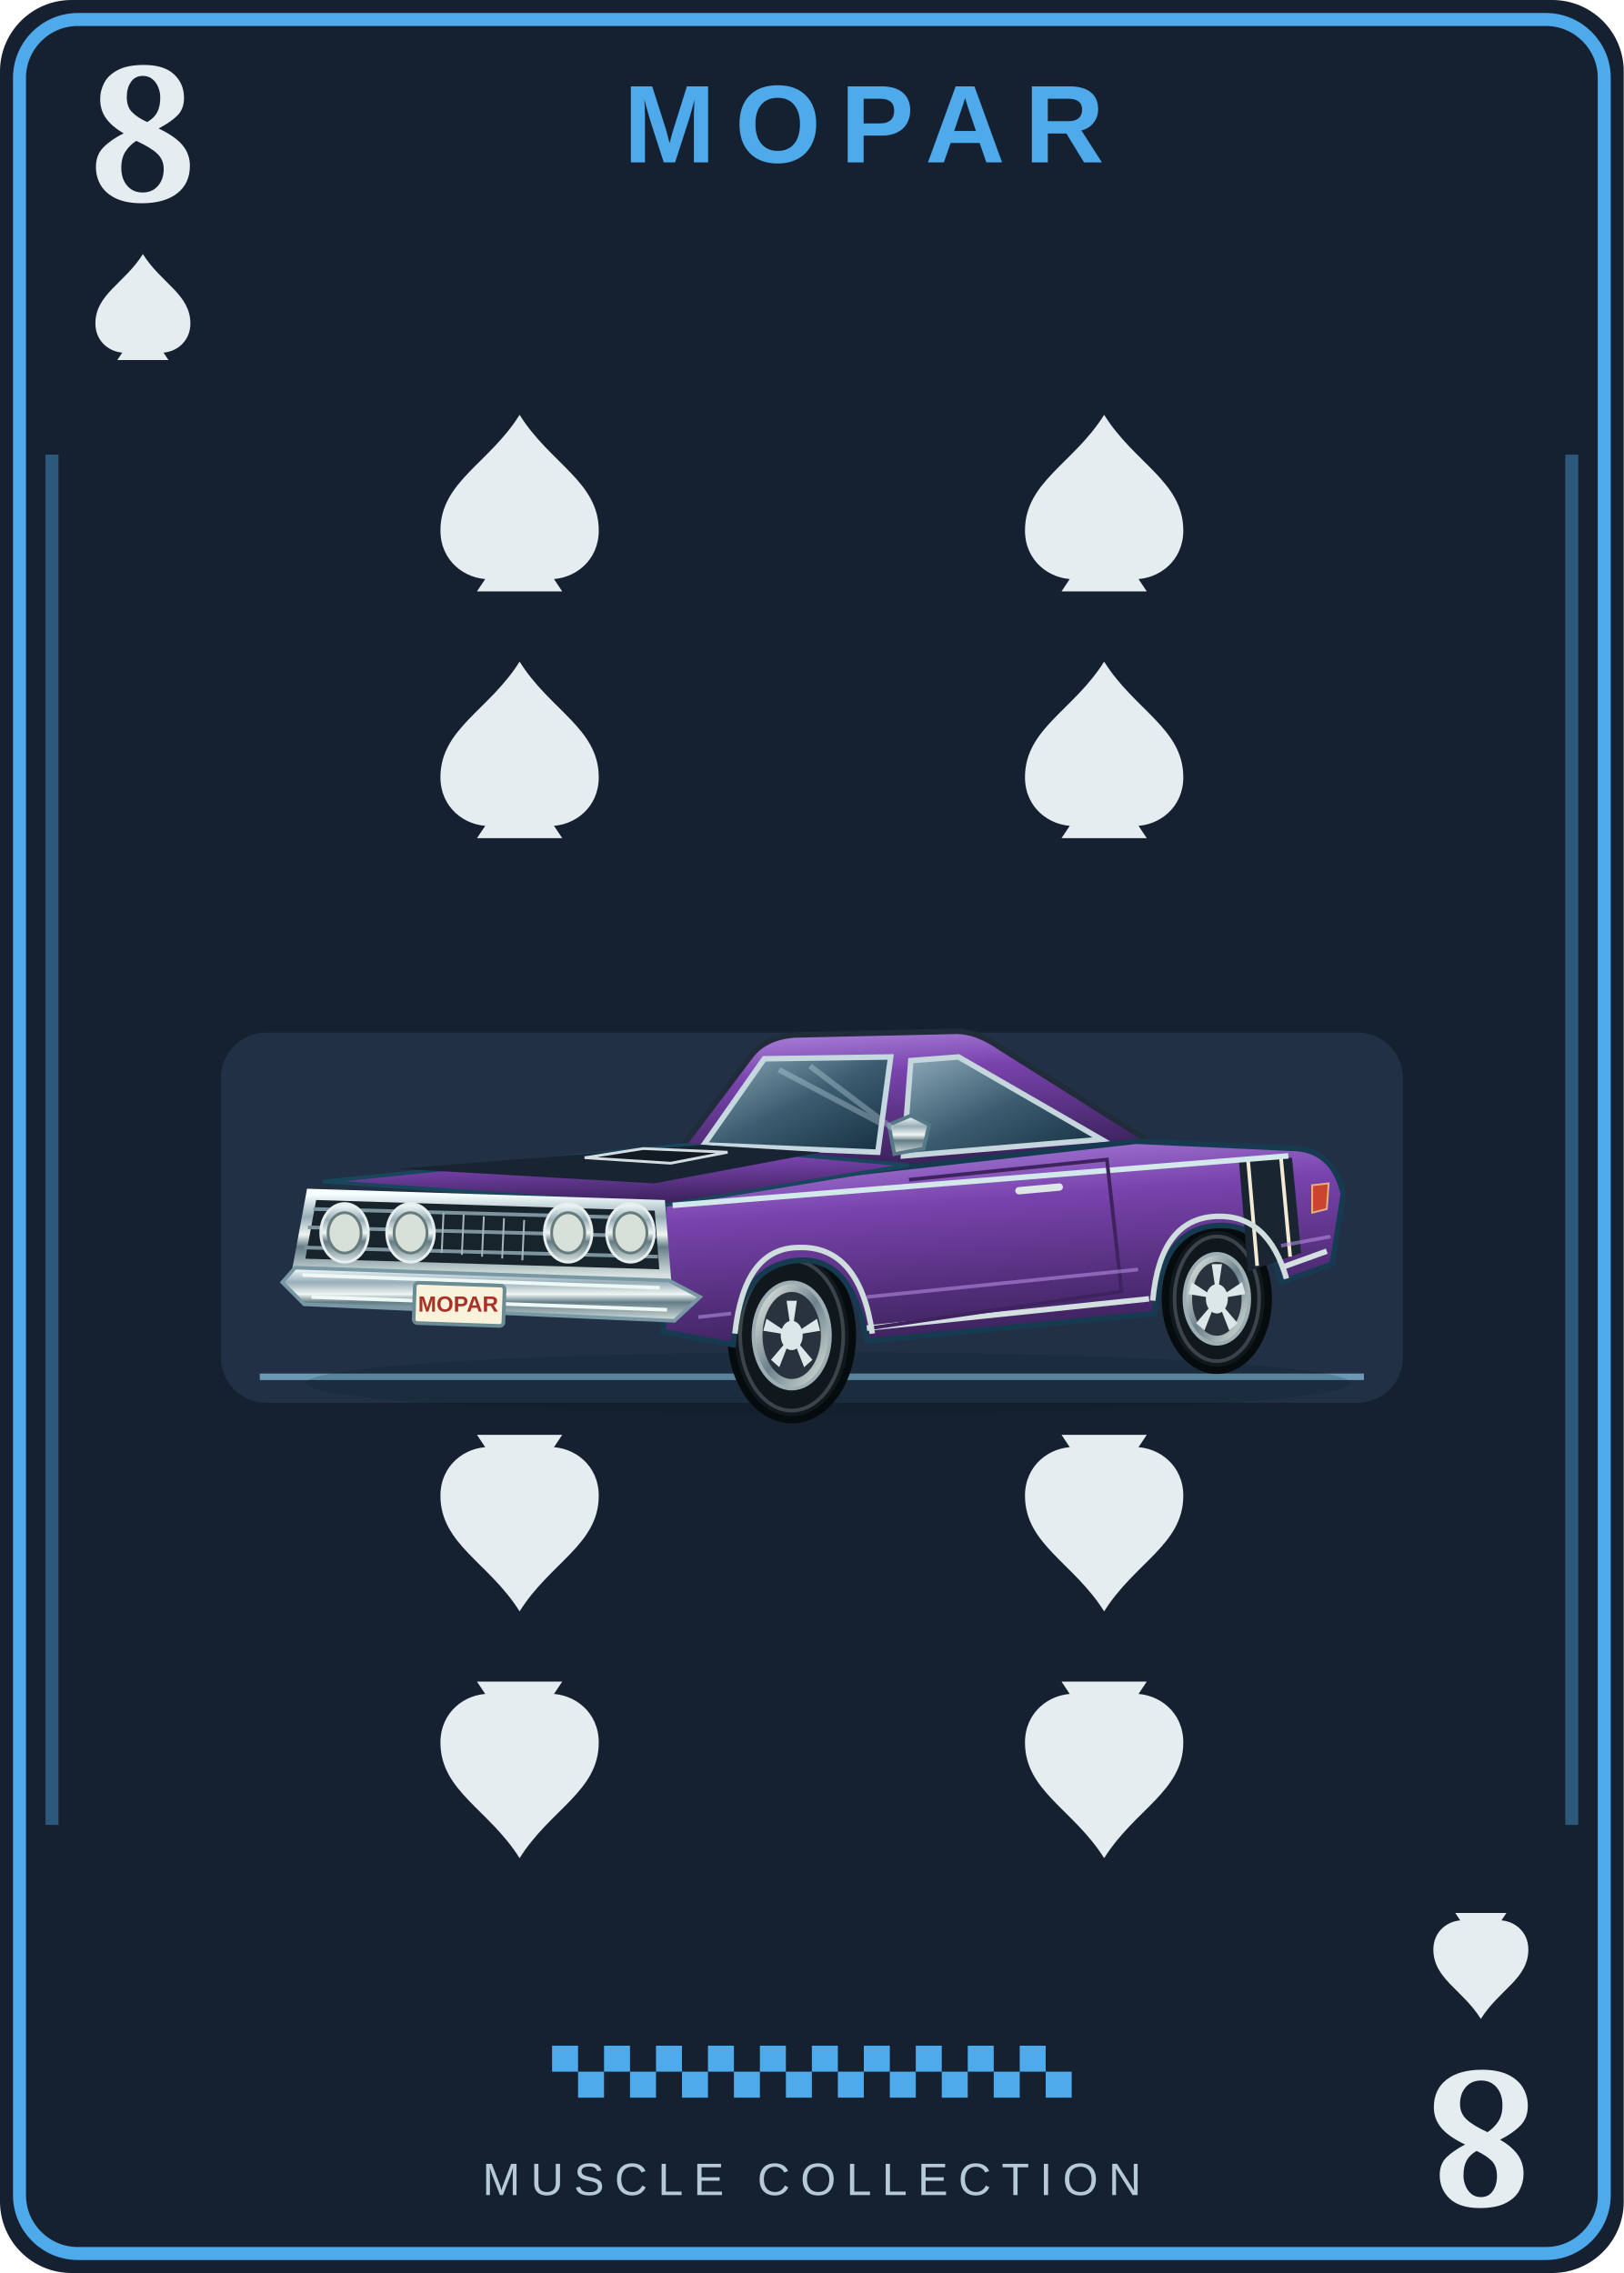
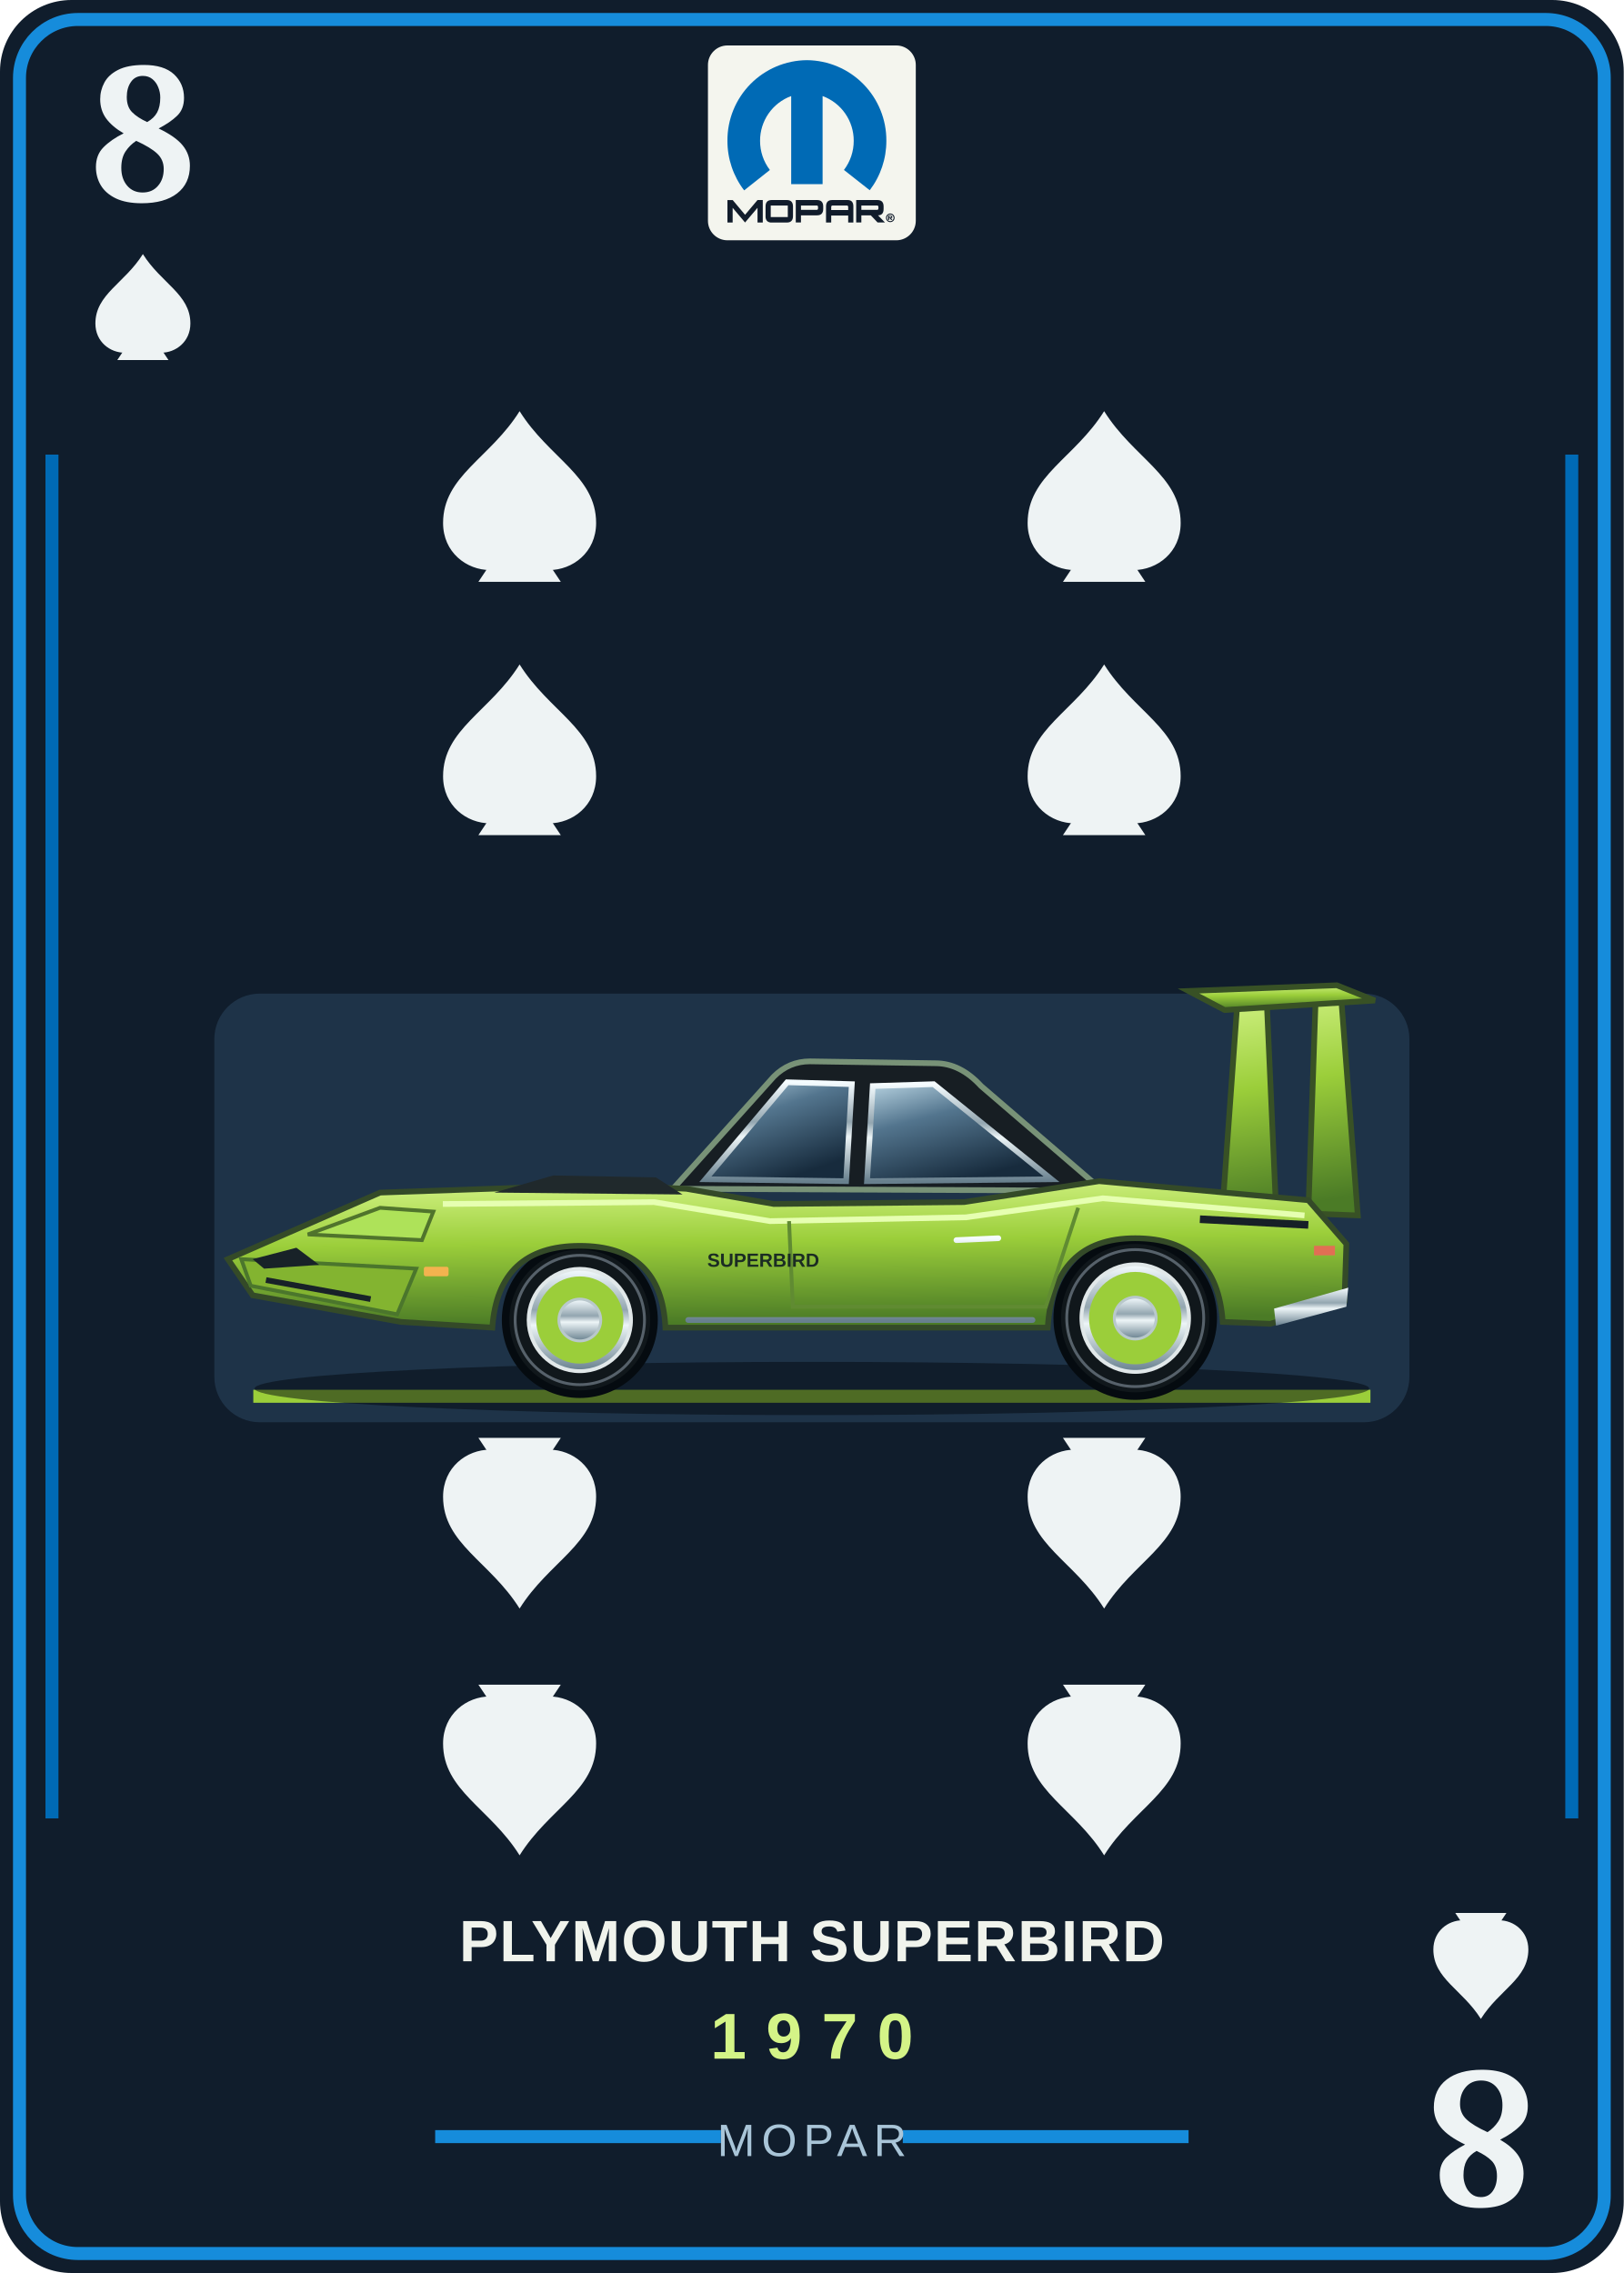
- <svg xmlns="http://www.w3.org/2000/svg" xmlns:xlink="http://www.w3.org/1999/xlink" viewBox="0 0 250 350" role="img" aria-label="8 of S — MOPAR">
-   <rect width="250" height="350" rx="11" fill="#152130" />
-   <rect x="3" y="3" width="244" height="344" rx="9" fill="none" stroke="#4eaaea" stroke-width="2" />
-   <path d="M8 70v211m234-211v211" stroke="#4eaaea" stroke-width="2" opacity=".4" />
-   <text x="133" y="25" text-anchor="middle" fill="#4eaaea" font-family="Arial,sans-serif" font-weight="900" font-size="17" letter-spacing="3">MOPAR</text>
-   <rect x="85" y="315" width="4" height="4" fill="#4eaaea" />
-   <rect x="93" y="315" width="4" height="4" fill="#4eaaea" />
-   <rect x="101" y="315" width="4" height="4" fill="#4eaaea" />
-   <rect x="109" y="315" width="4" height="4" fill="#4eaaea" />
-   <rect x="117" y="315" width="4" height="4" fill="#4eaaea" />
-   <rect x="125" y="315" width="4" height="4" fill="#4eaaea" />
-   <rect x="133" y="315" width="4" height="4" fill="#4eaaea" />
-   <rect x="141" y="315" width="4" height="4" fill="#4eaaea" />
-   <rect x="149" y="315" width="4" height="4" fill="#4eaaea" />
-   <rect x="157" y="315" width="4" height="4" fill="#4eaaea" />
-   <rect x="89" y="319" width="4" height="4" fill="#4eaaea" />
-   <rect x="97" y="319" width="4" height="4" fill="#4eaaea" />
-   <rect x="105" y="319" width="4" height="4" fill="#4eaaea" />
-   <rect x="113" y="319" width="4" height="4" fill="#4eaaea" />
-   <rect x="121" y="319" width="4" height="4" fill="#4eaaea" />
-   <rect x="129" y="319" width="4" height="4" fill="#4eaaea" />
-   <rect x="137" y="319" width="4" height="4" fill="#4eaaea" />
-   <rect x="145" y="319" width="4" height="4" fill="#4eaaea" />
-   <rect x="153" y="319" width="4" height="4" fill="#4eaaea" />
-   <rect x="161" y="319" width="4" height="4" fill="#4eaaea" />
-   <text x="125" y="338" text-anchor="middle" fill="#b5c9d6" font-family="Arial,sans-serif" font-size="7" letter-spacing="1.6">MUSCLE COLLECTION</text>
+ <svg xmlns="http://www.w3.org/2000/svg" xmlns:xlink="http://www.w3.org/1999/xlink" viewBox="0 0 250 350" role="img" aria-label="8 of S — MOPAR, 1970 PLYMOUTH SUPERBIRD">
  <defs>
    <symbol id="pip" viewBox="0 0 32 32">
-       <g fill="#e6edf0">
+       <g fill="#eef3f4">
        <path d="M16 2C11 10 3 13 3 21c0 5 4 8 8 8 2 0 4-1 5-3 1 2 3 3 5 3 4 0 8-3 8-8 0-8-8-11-13-19Z" />
        <path d="M13 25h6l4 6H9Z" />
      </g>
    </symbol>
-     <linearGradient id="body-paint" x1="0" y1="0" x2=".25" y2="1">
-       <stop stop-color="#b28ae1" />
-       <stop offset=".38" stop-color="#7943ad" />
-       <stop offset="1" stop-color="#3e235f" />
+     <symbol id="mopar-logo" viewBox="0 0 49 48">
+       <path d="M23.058 -0.001C16.896 0.046 11.005 2.539 6.681 6.93C2.356 11.32 -0.047 17.249 -6.73679e-05 23.411C-0.013 28.605 1.692 33.657 4.849 37.782L12.314 31.865C10.46 29.437 9.459 26.466 9.467 23.411C9.456 20.579 10.316 17.812 11.932 15.486C13.548 13.16 15.841 11.388 18.499 10.411V35.973H27.613V10.41C30.271 11.387 32.564 13.159 34.18 15.485C35.796 17.811 36.656 20.578 36.645 23.41C36.652 26.461 35.655 29.429 33.807 31.856L41.29 37.744C44.429 33.626 46.124 28.589 46.112 23.411C46.159 17.249 43.756 11.322 39.433 6.931C35.11 2.541 29.22 0.047 23.058 -0.001Z" fill="#006ab5" />
+       <path d="M0 47.115V40.602H1.536L5.118 44.869L8.726 40.59H10.255V47.115H8.726V42.844L5.114 47.106L1.514 42.845V47.116L0 47.115ZM37.358 47.09H38.858V45.027H41.6L43.572 47.1H45.149C45.333 47.109 45.517 47.105 45.7 47.09C44.359 45.721 43.693 45.032 43.7 45.025C44.776 45.025 45.315 44.403 45.315 43.168V42.462C45.315 41.214 44.719 40.59 43.526 40.59H37.358V47.09ZM38.858 42.179H43.421C43.677 42.179 43.808 42.327 43.808 42.618V42.985C43.808 43.285 43.677 43.436 43.421 43.436H38.861L38.858 42.179ZM36.54 42.452C36.542 41.211 35.993 40.59 34.894 40.59H30.394C29.203 40.59 28.607 41.211 28.607 42.452V47.117H30.113V45.081H35.04V47.117H36.54V42.452ZM30.112 43.49V42.646C30.112 42.334 30.24 42.178 30.496 42.178H34.655C34.911 42.178 35.039 42.334 35.039 42.646V43.49H30.112ZM19.831 47.09H21.337V45.027H25.994C27.194 45.027 27.794 44.405 27.794 43.161V42.461C27.792 41.214 27.192 40.59 25.994 40.59H19.831V47.09ZM21.337 42.179H25.9C26.159 42.179 26.289 42.327 26.289 42.618V42.985C26.289 43.286 26.159 43.436 25.9 43.436H21.34L21.337 42.179ZM17.517 42.633V45.533H12.565V42.181H17.517V42.633ZM17.232 40.59H12.749C11.624 40.627 11.061 41.248 11.062 42.451V45.251C11.014 45.763 11.169 46.273 11.492 46.673C11.679 46.834 11.897 46.956 12.132 47.032C12.366 47.107 12.614 47.135 12.86 47.114H17.333C18.458 47.079 19.021 46.459 19.02 45.255V42.455C19.02 41.212 18.424 40.59 17.232 40.59Z" fill="#111c2b" fill-rule="evenodd" />
+       <path d="M47.252 46.724C47.379 46.724 47.506 46.699 47.623 46.65C47.741 46.6 47.848 46.529 47.938 46.438C48.028 46.348 48.1 46.24 48.148 46.122C48.197 46.004 48.222 45.878 48.221 45.75C48.222 45.622 48.197 45.496 48.148 45.378C48.1 45.26 48.028 45.153 47.938 45.062C47.848 44.972 47.741 44.9 47.623 44.851C47.505 44.802 47.379 44.777 47.252 44.777C47.124 44.777 46.997 44.802 46.879 44.85C46.76 44.899 46.653 44.971 46.562 45.061C46.472 45.152 46.4 45.259 46.351 45.377C46.302 45.495 46.277 45.622 46.277 45.75C46.277 45.878 46.302 46.005 46.351 46.123C46.399 46.242 46.471 46.349 46.562 46.44C46.652 46.53 46.76 46.602 46.878 46.651C46.997 46.7 47.123 46.725 47.252 46.724ZM46 45.75C46 45.418 46.132 45.1 46.367 44.866C46.602 44.632 46.92 44.5 47.252 44.5C47.583 44.501 47.9 44.633 48.134 44.867C48.368 45.101 48.5 45.419 48.5 45.75C48.5 46.081 48.368 46.399 48.134 46.633C47.9 46.868 47.583 47 47.252 47C46.92 47 46.602 46.868 46.367 46.634C46.132 46.4 46 46.082 46 45.75Z" fill="#111c2b" fill-rule="evenodd" />
+       <path d="M46.961 45.853H47.114L47.474 46.377H47.873L47.474 45.831C47.684 45.817 47.85 45.736 47.85 45.505C47.85 45.217 47.61 45.125 47.207 45.125H46.625V46.375H46.961V45.853ZM46.961 45.64V45.333H47.193C47.321 45.333 47.5 45.344 47.5 45.473C47.5 45.601 47.414 45.637 47.264 45.637L46.961 45.64Z" fill="#111c2b" fill-rule="evenodd" />
+     </symbol>
+     <linearGradient id="vehicle-paint" x1="0" y1="0" x2=".1" y2="1">
+       <stop stop-color="#d4f487" />
+       <stop offset=".45" stop-color="#9bce3a" />
+       <stop offset="1" stop-color="#4b7b26" />
    </linearGradient>
-     <linearGradient id="chrome" x1="0" y1="0" x2="0" y2="1">
-       <stop stop-color="#f7ffff" />
-       <stop offset=".28" stop-color="#99aeb8" />
-       <stop offset=".5" stop-color="#eff5f3" />
-       <stop offset=".65" stop-color="#647d87" />
-       <stop offset="1" stop-color="#d6e1df" />
+     <linearGradient id="vehicle-chrome" x1="0" y1="0" x2="0" y2="1">
+       <stop stop-color="#f5fcff" />
+       <stop offset=".4" stop-color="#93a6b0" />
+       <stop offset=".55" stop-color="#edf5f7" />
+       <stop offset="1" stop-color="#68808e" />
    </linearGradient>
-     <linearGradient id="wheel-metal" x1="0" y1="0" x2="1" y2="1">
-       <stop stop-color="#f5f8ed" />
-       <stop offset=".5" stop-color="#6e828d" />
-       <stop offset="1" stop-color="#e2ebdf" />
+     <linearGradient id="vehicle-glass" x1="0" y1="0" x2=".5" y2="1">
+       <stop stop-color="#b7d3e1" />
+       <stop offset=".4" stop-color="#53758e" />
+       <stop offset="1" stop-color="#172b3d" />
    </linearGradient>
-     <linearGradient id="glass" x1="0" y1="0" x2="1" y2="1">
-       <stop stop-color="#8daab9" />
-       <stop offset=".5" stop-color="#3b5c70" />
-       <stop offset="1" stop-color="#152e40" />
-     </linearGradient>
-     <symbol id="vehicle" viewBox="0 0 640 280">
-       <ellipse cx="329" cy="248" rx="285" ry="17" fill="#081c29" opacity=".18" />
+     <symbol id="vehicle" data-model="superbird" viewBox="0 0 640 280">
+       <ellipse cx="320" cy="252" rx="293" ry="14" fill="#02080e" opacity=".5" />
      <g>
-         <ellipse cx="541" cy="202" rx="28.08" ry="39" fill="#11181d" stroke="#060b0e" stroke-width="4" />
-         <ellipse cx="541" cy="202" rx="23.08" ry="34" fill="none" stroke="#3c444b" stroke-width="2" />
-         <ellipse cx="541" cy="202" rx="17.69" ry="24.57" fill="url(#wheel-metal)" stroke="#9daeb5" stroke-width="2" />
-         <ellipse cx="541" cy="202" rx="13.514" ry="20.147" fill="#29333d" />
-         <g transform="translate(541 202) scale(.7 .86) translate(-541 -202)">
-           <path d="M541 202l-4-22 8 0Z" fill="#dce7e9" transform="rotate(0 541 202)" />
-           <path d="M541 202l-4-22 8 0Z" fill="#dce7e9" transform="rotate(72 541 202)" />
-           <path d="M541 202l-4-22 8 0Z" fill="#dce7e9" transform="rotate(144 541 202)" />
-           <path d="M541 202l-4-22 8 0Z" fill="#dce7e9" transform="rotate(216 541 202)" />
-           <path d="M541 202l-4-22 8 0Z" fill="#dce7e9" transform="rotate(288 541 202)" />
-         </g>
-         <ellipse cx="541" cy="202" rx="6" ry="8" fill="#dce7e9" />
+         <circle cx="198" cy="216" r="39" fill="#10171b" stroke="#050b10" stroke-width="4" />
+         <circle cx="198" cy="216" r="34" fill="none" stroke="#56616a" stroke-width="1.5" />
+         <circle cx="198" cy="216" r="26.91" fill="url(#vehicle-chrome)" stroke="#e1e8e9" stroke-width="2" />
+         <circle cx="198" cy="216" r="22.91" fill="#9bce3a" />
+         <circle cx="198" cy="216" r="11" fill="url(#vehicle-chrome)" stroke="#b9c8cc" stroke-width="1.5" />
      </g>
      <g>
-         <ellipse cx="309" cy="222" rx="33.12" ry="46" fill="#11181d" stroke="#060b0e" stroke-width="4" />
-         <ellipse cx="309" cy="222" rx="28.12" ry="41" fill="none" stroke="#3c444b" stroke-width="2" />
-         <ellipse cx="309" cy="222" rx="20.866" ry="28.98" fill="url(#wheel-metal)" stroke="#9daeb5" stroke-width="2" />
-         <ellipse cx="309" cy="222" rx="15.939" ry="23.764" fill="#29333d" />
-         <g transform="translate(309 222) scale(.7 .86) translate(-309 -222)">
-           <path d="M309 222l-4-22 8 0Z" fill="#dce7e9" transform="rotate(0 309 222)" />
-           <path d="M309 222l-4-22 8 0Z" fill="#dce7e9" transform="rotate(72 309 222)" />
-           <path d="M309 222l-4-22 8 0Z" fill="#dce7e9" transform="rotate(144 309 222)" />
-           <path d="M309 222l-4-22 8 0Z" fill="#dce7e9" transform="rotate(216 309 222)" />
-           <path d="M309 222l-4-22 8 0Z" fill="#dce7e9" transform="rotate(288 309 222)" />
-         </g>
-         <ellipse cx="309" cy="222" rx="6" ry="8" fill="#dce7e9" />
+         <circle cx="490" cy="215" r="41" fill="#10171b" stroke="#050b10" stroke-width="4" />
+         <circle cx="490" cy="215" r="36" fill="none" stroke="#56616a" stroke-width="1.5" />
+         <circle cx="490" cy="215" r="28.29" fill="url(#vehicle-chrome)" stroke="#e1e8e9" stroke-width="2" />
+         <circle cx="490" cy="215" r="24.29" fill="#9bce3a" />
+         <circle cx="490" cy="215" r="11" fill="url(#vehicle-chrome)" stroke="#b9c8cc" stroke-width="1.5" />
      </g>
-       <path d="M247 122 287 69Q295 59 311 58L399 56Q410 56 423 65L507 118 369 130Z" fill="url(#body-paint)" stroke="#202c39" stroke-width="3" />
-       <path d="m261 118 33-47 69-1-7 52Z" fill="url(#glass)" stroke="#c6d8df" stroke-width="3" />
-       <path d="m374 72 26-2 78 45-108 9Z" fill="url(#glass)" stroke="#c5d6dd" stroke-width="3" />
-       <path d="M239 145 497 116 585 120Q605 122 610 145L604 183 576 193Q568 161 542 162Q510 163 507 210L350 225Q342 179 313 181Q281 183 277 227L239 220Z" fill="url(#body-paint)" stroke="#163b50" stroke-width="3" />
-       <path d="M53 138 250 118 373 129 239 151Z" fill="url(#body-paint)" stroke="#18465a" stroke-width="2" />
-       <path d="m94 131 140 8 91-17-65-4Z" fill="#182431" />
-       <path d="m196 125 47 3 31-6-46-2Z" fill="#121b24" stroke="#d3dce0" stroke-width="1.5" />
-       <path d="m553 126 29-1 5 52-29 10Z" fill="#192530" />
-       <path d="m558 126 5 58m13-59 5 54" stroke="#f2ead4" stroke-width="2" />
-       <path d="m244 151 336-27" fill="none" stroke="#d3e8eb" stroke-width="3" />
-       <path d="m350 218 154-16m72-17 25-9" stroke="#d4e0df" stroke-width="3" />
-       <path d="m373 137 108-11 8 72-137 20" fill="none" stroke="#3e235f" stroke-width="2" />
-       <path d="m433 143 22-2" stroke="#dce7e6" stroke-width="4" stroke-linecap="round" />
-       <path d="m258 212 18-2m74-9 148-15m78-13 27-5" fill="none" stroke="#b28ae1" stroke-width="2" opacity=".6" />
-       <path d="M47 145 237 151 240 189 40 183Z" fill="#17242c" stroke="url(#chrome)" stroke-width="6" />
-       <path d="m48 153 184 5M45 163l190 5m-192 6 193 5" stroke="#7d939e" stroke-width="2" />
-       <path d="m119 155-1 22m12-21-1 22m12-21-1 22m12-21-1 22m12-21-1 22" stroke="#a6b5b9" stroke-width="1" />
-       <ellipse cx="65" cy="166" rx="13" ry="16" fill="url(#chrome)" stroke="#e7eeed" stroke-width="1.5" />
-       <ellipse cx="65" cy="166" rx="9" ry="11" fill="#d7e1d9" stroke="#687b7b" stroke-width="1.5" />
-       <ellipse cx="101" cy="166" rx="13" ry="16" fill="url(#chrome)" stroke="#e7eeed" stroke-width="1.5" />
-       <ellipse cx="101" cy="166" rx="9" ry="11" fill="#d7e1d9" stroke="#687b7b" stroke-width="1.5" />
-       <ellipse cx="187" cy="166" rx="13" ry="16" fill="url(#chrome)" stroke="#e7eeed" stroke-width="1.5" />
-       <ellipse cx="187" cy="166" rx="9" ry="11" fill="#d7e1d9" stroke="#687b7b" stroke-width="1.5" />
-       <ellipse cx="221" cy="166" rx="13" ry="16" fill="url(#chrome)" stroke="#e7eeed" stroke-width="1.5" />
-       <ellipse cx="221" cy="166" rx="9" ry="11" fill="#d7e1d9" stroke="#687b7b" stroke-width="1.5" />
-       <path d="m38 185 204 7 17 9-14 13-202-9-12-12Z" fill="url(#chrome)" stroke="#7898a4" stroke-width="2" />
-       <path d="m42 189 195 7m-190 5 194 7" stroke="#eef8f4" stroke-width="2" />
-       <rect x="103" y="194" width="49" height="22" rx="2" fill="#f9f3db" stroke="#6b8b95" stroke-width="2" transform="rotate(2 127 205)" />
-       <text x="127" y="209" text-anchor="middle" fill="#a83228" font-size="12" font-weight="700" font-family="Arial,sans-serif">MOPAR</text>
-       <path d="M278 221q5-47 35-47 33-1 40 47m153-18q4-45 35-46 28-1 38 34" fill="none" stroke="#cfdddd" stroke-width="3" />
-       <path d="m365 123-3-16 12-5 10 5-3 13Z" fill="url(#chrome)" stroke="#567986" stroke-width="2" />
-       <path d="m359 107-57-30m62 32-45-34" stroke="#c5dce4" stroke-width="3" opacity=".36" />
-       <path d="m593 140 9-1-1 14-8 2Z" fill="#c94532" stroke="#dfb08a" stroke-width="1" />
+       <path d="m247 147 53-59q8-8 19-8l66 1q13 0 24 12l64 55Z" fill="#171e23" stroke="#789277" stroke-width="3" />
+       <path d="m264 142 43-51 34 1-3 51Z" fill="url(#vehicle-glass)" stroke="url(#vehicle-chrome)" stroke-width="3" />
+       <path d="m352 93 32-1 62 50-97 1Z" fill="url(#vehicle-glass)" stroke="url(#vehicle-chrome)" stroke-width="3" />
+       <path d="m536 156 8-111h15l5 112Zm45 4 4-117h13l9 118Z" fill="url(#vehicle-paint)" stroke="#385125" stroke-width="3" />
+       <path d="m518 43 78-3 20 8-79 5Z" fill="url(#vehicle-paint)" stroke="#385125" stroke-width="3" />
+       <path data-body="superbird" d="m13 184 80-35 116-4 45 2 46 8 100-1 71-11 110 10 20 23-1 30-39 12-25-1q-3-44-46-44t-46 47H243q-2-43-45-43t-46 43l-48-3-78-14Z" fill="url(#vehicle-paint)" stroke="#344a28" stroke-width="3" />
+       <path d="m20 184 92 5-10 24-77-15Z" fill="#83b430" stroke="#4b762c" stroke-width="2" />
+       <path d="m55 171 38-14 28 2-6 15Z" fill="#aee259" stroke="#50742c" stroke-width="2" />
+       <path d="m26 184 23-6 12 9-29 2Z" fill="#182228" />
+       <path d="m33 195 55 10" stroke="#182228" stroke-width="3" />
+       <path d="m126 155 111-1 61 10 103-2 72-10 106 9" fill="none" stroke="#e6ffb1" stroke-width="3" />
+       <path d="m308 164 2 45h133l17-52" fill="none" stroke="#608b32" stroke-width="2" />
+       <path d="m396 174 22-1m-163 43h181" stroke="url(#vehicle-chrome)" stroke-width="3" stroke-linecap="round" />
+       <path d="m153 149 31-9 54 1 14 9Z" fill="#20292c" />
+       <path d="m524 163 57 3" stroke="#172027" stroke-width="4" />
+       <text x="265" y="188" font-family="Arial,sans-serif" font-size="10" font-weight="700" fill="#1b2c23">SUPERBIRD</text>
+       <rect x="116" y="188" width="13" height="5" rx="1" fill="#f3b34f" />
+       <rect x="584" y="177" width="11" height="5" fill="#e16f54" />
+       <path d="m563 210 39-11-1 10-37 10Z" fill="url(#vehicle-chrome)" />
    </symbol>
  </defs>
-   <g fill="#e6edf0" text-anchor="middle">
+   <rect width="250" height="350" rx="11" fill="#101d2c" />
+   <rect x="3" y="3" width="244" height="344" rx="9" fill="none" stroke="#168cdb" stroke-width="2" />
+   <path d="M8 70v210m234-210v210" stroke="#006ab5" stroke-width="2" />
+   <rect x="109" y="7" width="32" height="30" rx="3" fill="#f4f5ee" />
+   <use xlink:href="#mopar-logo" x="112" y="9" width="26" height="26" />
+   <g fill="#eef3f4" text-anchor="middle">
    <text x="22" y="31" font-family="Georgia,serif" font-weight="700" font-size="29">8</text>
    <use xlink:href="#pip" x="13" y="38" width="18" height="18" />
  </g>
  <g transform="rotate(180 125 175)">
-     <g fill="#e6edf0" text-anchor="middle">
+     <g fill="#eef3f4" text-anchor="middle">
      <text x="22" y="31" font-family="Georgia,serif" font-weight="700" font-size="29">8</text>
      <use xlink:href="#pip" x="13" y="38" width="18" height="18" />
    </g>
  </g>
+   <text x="125" y="302" text-anchor="middle" fill="#f0f3ec" font-family="Arial,sans-serif" font-size="9" font-weight="700" letter-spacing=".2">PLYMOUTH SUPERBIRD</text>
+   <text x="125" y="317" text-anchor="middle" fill="#d4f487" font-family="Arial,sans-serif" font-size="10" font-weight="700" letter-spacing="3">1970</text>
+   <path d="M67 329h44m28 0h44" stroke="#168cdb" stroke-width="2" />
+   <text x="125" y="332" text-anchor="middle" fill="#a9c5d8" font-family="Arial,sans-serif" font-size="7" letter-spacing="1">MOPAR</text>
  <g id="main-art">
-     <use xlink:href="#pip" x="65" y="62" width="30" height="30" />
-     <use xlink:href="#pip" x="155" y="62" width="30" height="30" />
-     <use xlink:href="#pip" x="65" y="100" width="30" height="30" />
-     <use xlink:href="#pip" x="155" y="100" width="30" height="30" />
-     <use xlink:href="#pip" x="65" y="220" width="30" height="30" transform="rotate(180 80 235)" />
-     <use xlink:href="#pip" x="155" y="220" width="30" height="30" transform="rotate(180 170 235)" />
-     <use xlink:href="#pip" x="65" y="258" width="30" height="30" transform="rotate(180 80 273)" />
-     <use xlink:href="#pip" x="155" y="258" width="30" height="30" transform="rotate(180 170 273)" />
-     <rect x="34" y="159" width="182" height="57" rx="7" fill="#213044" />
-     <path d="M40 212h170" stroke="#6b98b4" stroke-width="1" />
-     <use xlink:href="#vehicle" x="22" y="143" width="206" height="79" />
+     <use xlink:href="#pip" x="65.5" y="61.5" width="29" height="29" />
+     <use xlink:href="#pip" x="155.5" y="61.5" width="29" height="29" />
+     <use xlink:href="#pip" x="65.5" y="100.5" width="29" height="29" />
+     <use xlink:href="#pip" x="155.5" y="100.5" width="29" height="29" />
+     <use xlink:href="#pip" x="65.5" y="220.5" width="29" height="29" transform="rotate(180 80 235)" />
+     <use xlink:href="#pip" x="155.5" y="220.5" width="29" height="29" transform="rotate(180 170 235)" />
+     <use xlink:href="#pip" x="65.5" y="258.5" width="29" height="29" transform="rotate(180 80 273)" />
+     <use xlink:href="#pip" x="155.5" y="258.5" width="29" height="29" transform="rotate(180 170 273)" />
+     <rect x="33" y="153" width="184" height="66" rx="7" fill="#1e3348" />
+     <path d="M39 215h172" stroke="#9bce3a" stroke-width="2" />
+     <use xlink:href="#vehicle" x="20" y="140" width="210" height="82" />
  </g>
</svg>
